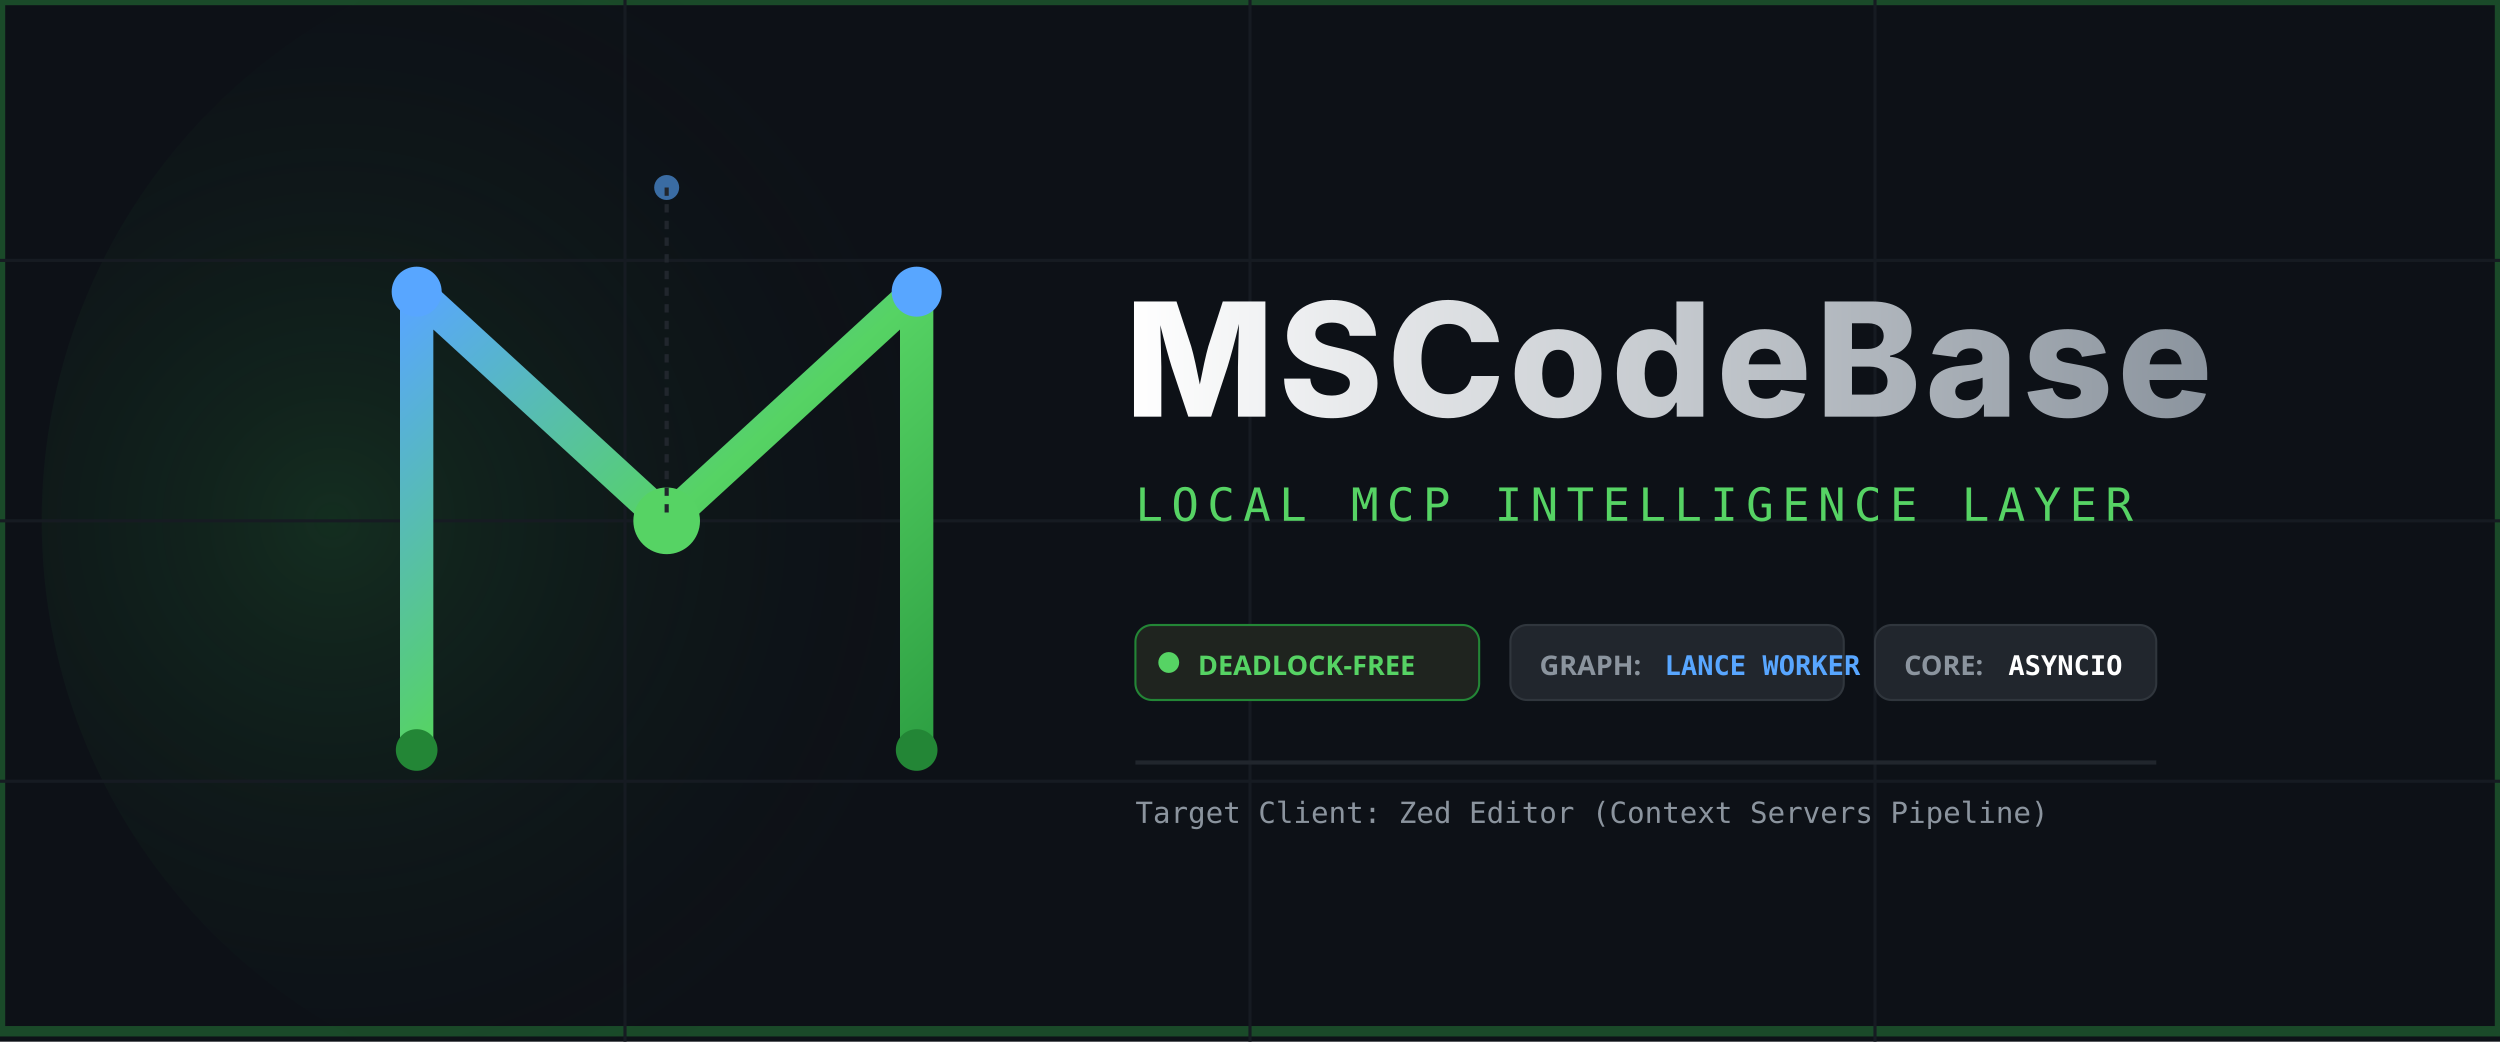
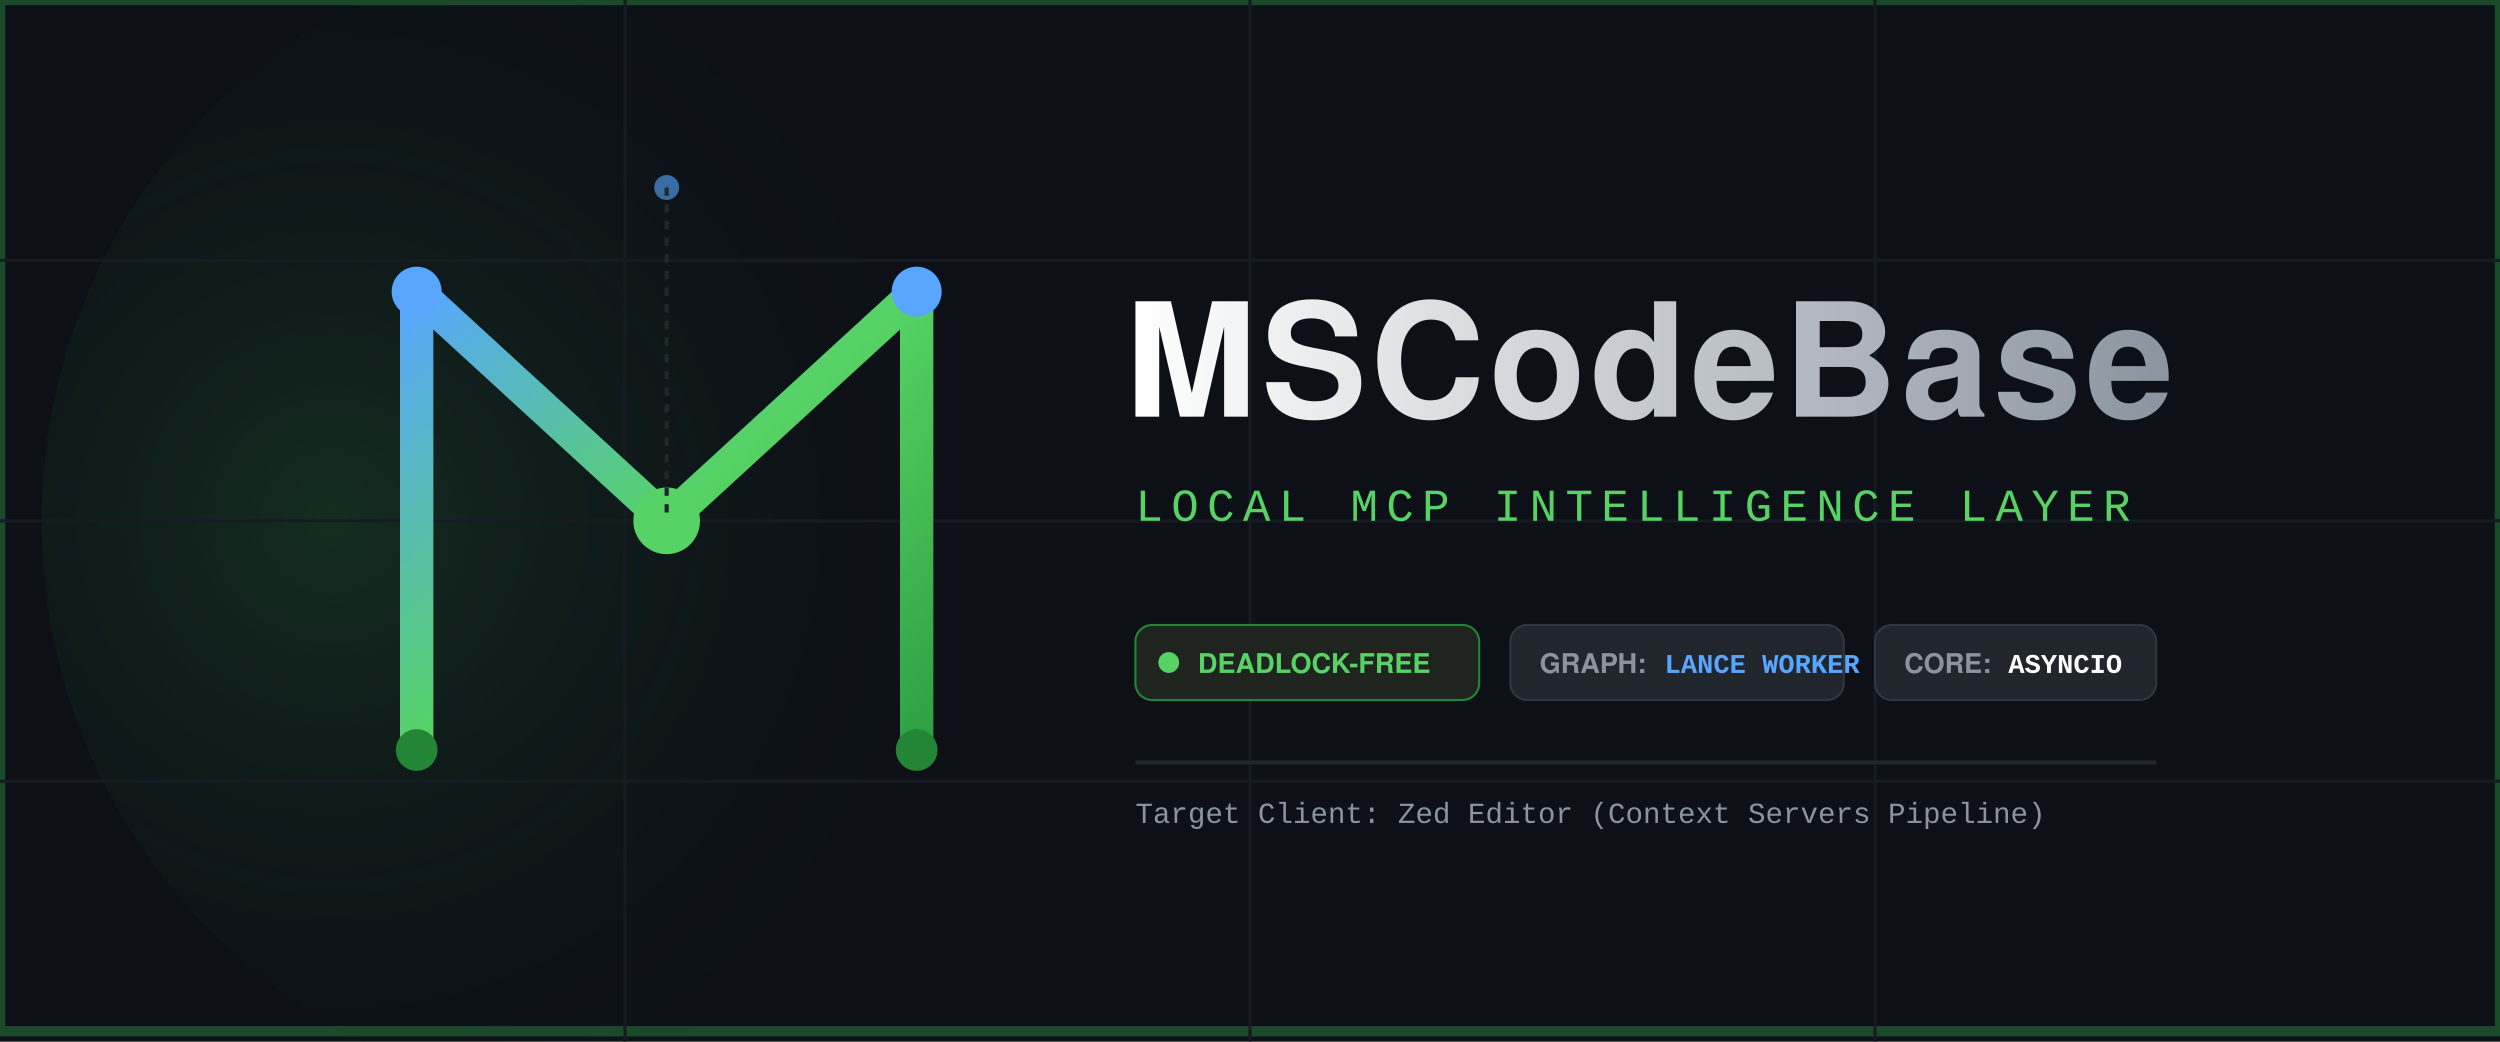
- <svg xmlns="http://www.w3.org/2000/svg" viewBox="0 0 1200 500" width="100%">
+ <svg xmlns="http://www.w3.org/2000/svg" viewBox="0 0 1200 500" width="1200" height="500">
+   <style>
+     .title-text { font-family: -apple-system, BlinkMacSystemFont, "Segoe UI", Helvetica, Arial, sans-serif; font-weight: 800; font-size: 76px; letter-spacing: 2px; }
+     .subtitle-text { font-family: "SFMono-Regular", Consolas, "Liberation Mono", Menlo, monospace; font-weight: 500; font-size: 22px; letter-spacing: 4px; }
+     .badge-label { font-family: -apple-system, BlinkMacSystemFont, "Segoe UI", Helvetica, Arial, sans-serif; font-size: 13px; font-weight: 700; }
+     .badge-value { font-family: "SFMono-Regular", Consolas, "Liberation Mono", Menlo, monospace; font-size: 13px; font-weight: 700; }
+     .footer-text { font-family: "SFMono-Regular", Consolas, "Liberation Mono", Menlo, monospace; font-size: 14px; }
+   </style>
  <rect width="1200" height="500" fill="#0D1117" />
  <path d="M0 0 L1200 0 L1200 495 L0 495 Z" fill="#0D1117" stroke="#2EA043" stroke-width="5" opacity="0.4" />
  <defs>
-     <linearGradient id="text-grad" x1="0%" y1="0%" x2="100%" y2="0%">
+     <linearGradient id="textGrad" x1="0%" y1="0%" x2="100%" y2="0%">
      <stop offset="0%" stop-color="#FFFFFF" />
      <stop offset="100%" stop-color="#8B949E" />
    </linearGradient>
-     <linearGradient id="neon-grad" x1="0%" y1="0%" x2="100%" y2="100%">
+     <linearGradient id="neonGrad" x1="0%" y1="0%" x2="100%" y2="100%">
      <stop offset="0%" stop-color="#58A6FF" />
      <stop offset="50%" stop-color="#56d364" />
      <stop offset="100%" stop-color="#2EA043" />
    </linearGradient>
-     <radialGradient id="back-glow" cx="25%" cy="50%" r="55%">
+     <radialGradient id="backGlow" cx="25%" cy="50%" r="55%">
      <stop offset="0%" stop-color="#2EA043" stop-opacity="0.2" />
      <stop offset="100%" stop-color="#0D1117" stop-opacity="0" />
    </radialGradient>
  </defs>
-   <circle cx="300" cy="250" r="280" fill="url(#back-glow)" />
+   <circle cx="300" cy="250" r="280" fill="url(#backGlow)" />
  <g stroke="#161B22" stroke-width="1.5">
    <line x1="0" y1="125" x2="1200" y2="125" />
    <line x1="0" y1="250" x2="1200" y2="250" />
    <line x1="0" y1="375" x2="1200" y2="375" />
    <line x1="300" y1="0" x2="300" y2="500" />
    <line x1="600" y1="0" x2="600" y2="500" />
    <line x1="900" y1="0" x2="900" y2="500" />
  </g>
-   <g fill="none" stroke="url(#neon-grad)" stroke-width="16" stroke-linecap="round" stroke-linejoin="round" transform="translate(60, 0)">
+   <g fill="none" stroke="url(#neonGrad)" stroke-width="16" stroke-linecap="round" stroke-linejoin="round" transform="translate(60, 0)">
    <path d="M 140 360 L 140 140 L 260 250 L 380 140 L 380 360" />
  </g>
  <g transform="translate(60, 0)">
    <circle cx="140" cy="140" r="12" fill="#58A6FF" />
    <circle cx="380" cy="140" r="12" fill="#58A6FF" />
    <circle cx="260" cy="250" r="16" fill="#56d364" />
    <circle cx="140" cy="360" r="10" fill="#238636" />
    <circle cx="380" cy="360" r="10" fill="#238636" />
    <circle cx="260" cy="90" r="6" fill="#58A6FF" opacity="0.6" />
    <line x1="260" y1="90" x2="260" y2="250" stroke="#21262D" stroke-width="2" stroke-dasharray="4 4" />
  </g>
-   <text x="540" y="200" font-family="system-ui, -apple-system, sans-serif" font-weight="800" font-size="76" fill="url(#text-grad)" letter-spacing="2">MSCodeBase</text>
-   <text x="545" y="250" font-family="ui-monospace, SFMono-Regular, monospace" font-weight="500" font-size="22" fill="#56d364" letter-spacing="4">LOCAL MCP INTELLIGENCE LAYER</text>
+   <text x="540" y="200" fill="url(#textGrad)" class="title-text">MSCodeBase</text>
+   <text x="545" y="250" fill="#56d364" class="subtitle-text">LOCAL MCP INTELLIGENCE LAYER</text>
  <g transform="translate(545, 300)">
    <rect width="165" height="36" rx="8" fill="#1f241f" stroke="#238636" stroke-width="1" />
    <circle cx="16" cy="18" r="5" fill="#56d364" />
-     <text x="30" y="24" font-family="system-ui, sans-serif" font-size="13" font-weight="700" fill="#56d364">DEADLOCK-FREE</text>
+     <text x="30" y="23" fill="#56d364" class="badge-label">DEADLOCK-FREE</text>
    <rect x="180" width="160" height="36" rx="8" fill="#21262D" stroke="#30363D" stroke-width="1" />
-     <text x="194" y="24" font-family="system-ui, sans-serif" font-size="13" font-weight="700" fill="#8B949E">GRAPH:</text>
-     <text x="254" y="24" font-family="ui-monospace, monospace" font-size="13" font-weight="700" fill="#58A6FF">LANCE WORKER</text>
+     <text x="194" y="23" fill="#8B949E" class="badge-label">GRAPH:</text>
+     <text x="254" y="23" fill="#58A6FF" class="badge-value">LANCE WORKER</text>
    <rect x="355" width="135" height="36" rx="8" fill="#21262D" stroke="#30363D" stroke-width="1" />
-     <text x="369" y="24" font-family="system-ui, sans-serif" font-size="13" font-weight="700" fill="#8B949E">CORE:</text>
-     <text x="419" y="24" font-family="ui-monospace, monospace" font-size="13" font-weight="700" fill="#FFFFFF">ASYNCIO</text>
+     <text x="369" y="23" fill="#8B949E" class="badge-label">CORE:</text>
+     <text x="419" y="23" fill="#FFFFFF" class="badge-value">ASYNCIO</text>
  </g>
  <rect x="545" y="365" width="490" height="2" fill="#21262D" />
-   <text x="545" y="395" font-family="ui-monospace, monospace" font-size="14" fill="#8B949E">Target Client: Zed Editor (Context Servers Pipeline)</text>
+   <text x="545" y="395" fill="#8B949E" class="footer-text">Target Client: Zed Editor (Context Servers Pipeline)</text>
</svg>
